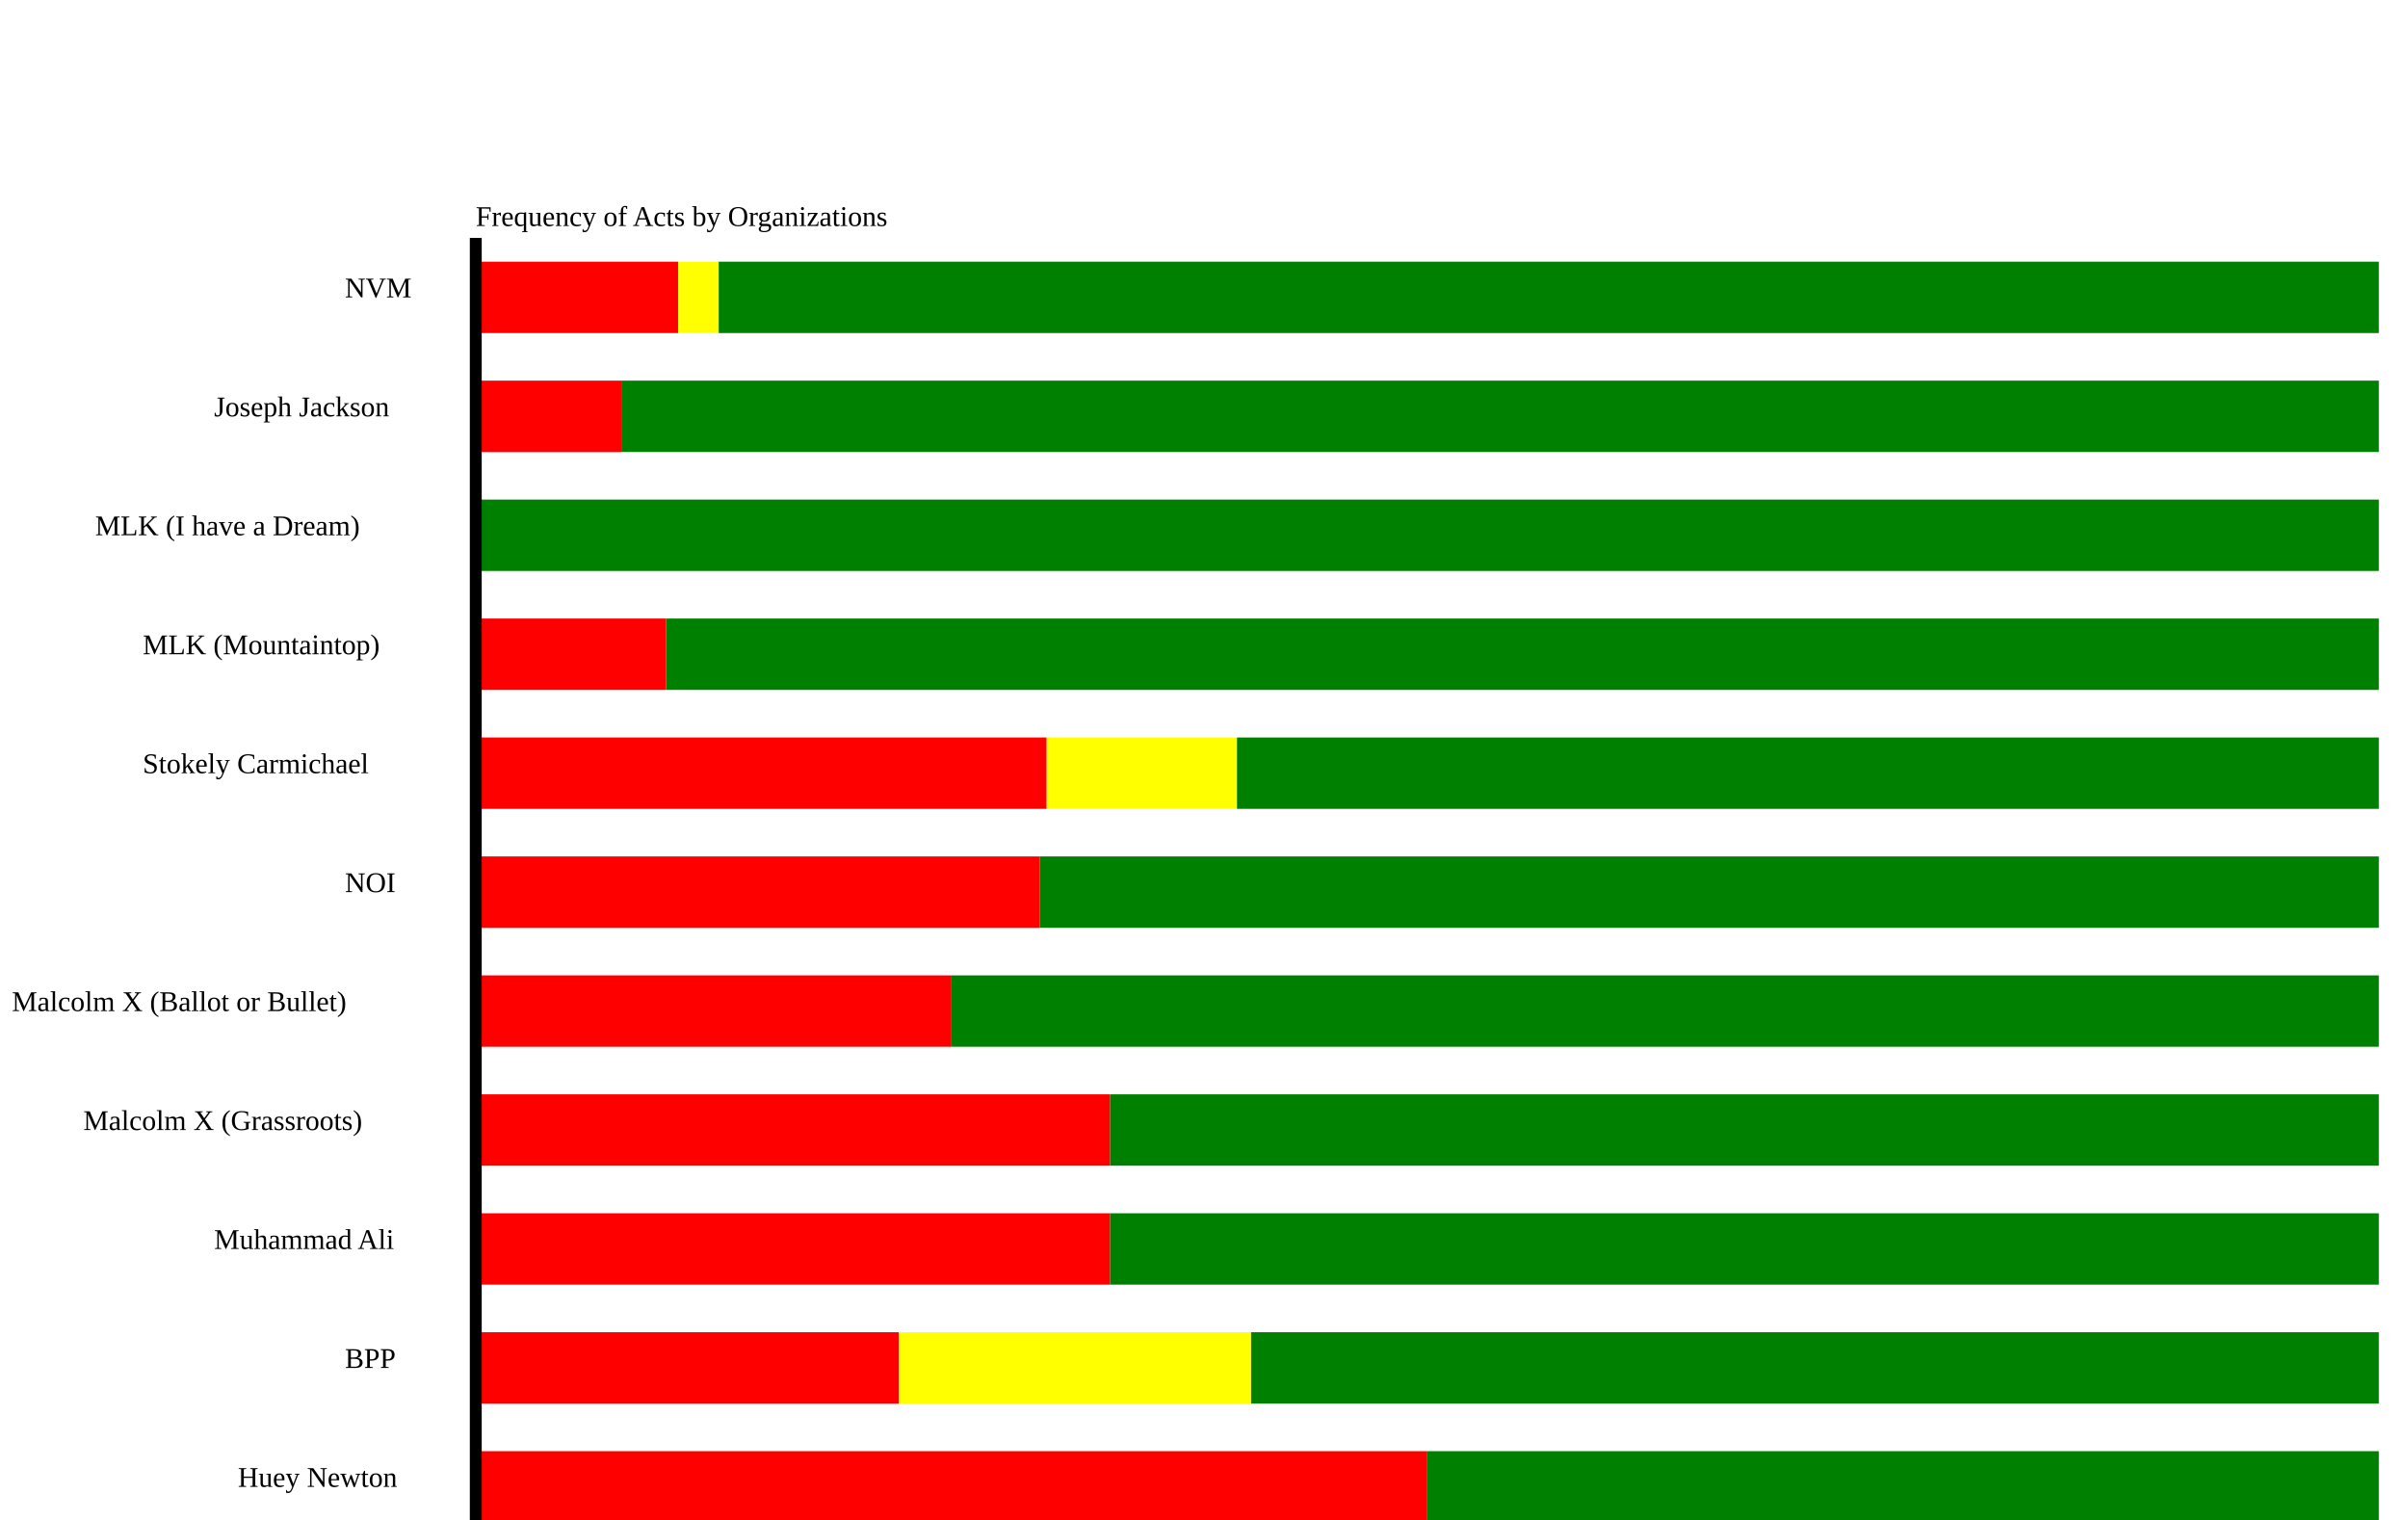
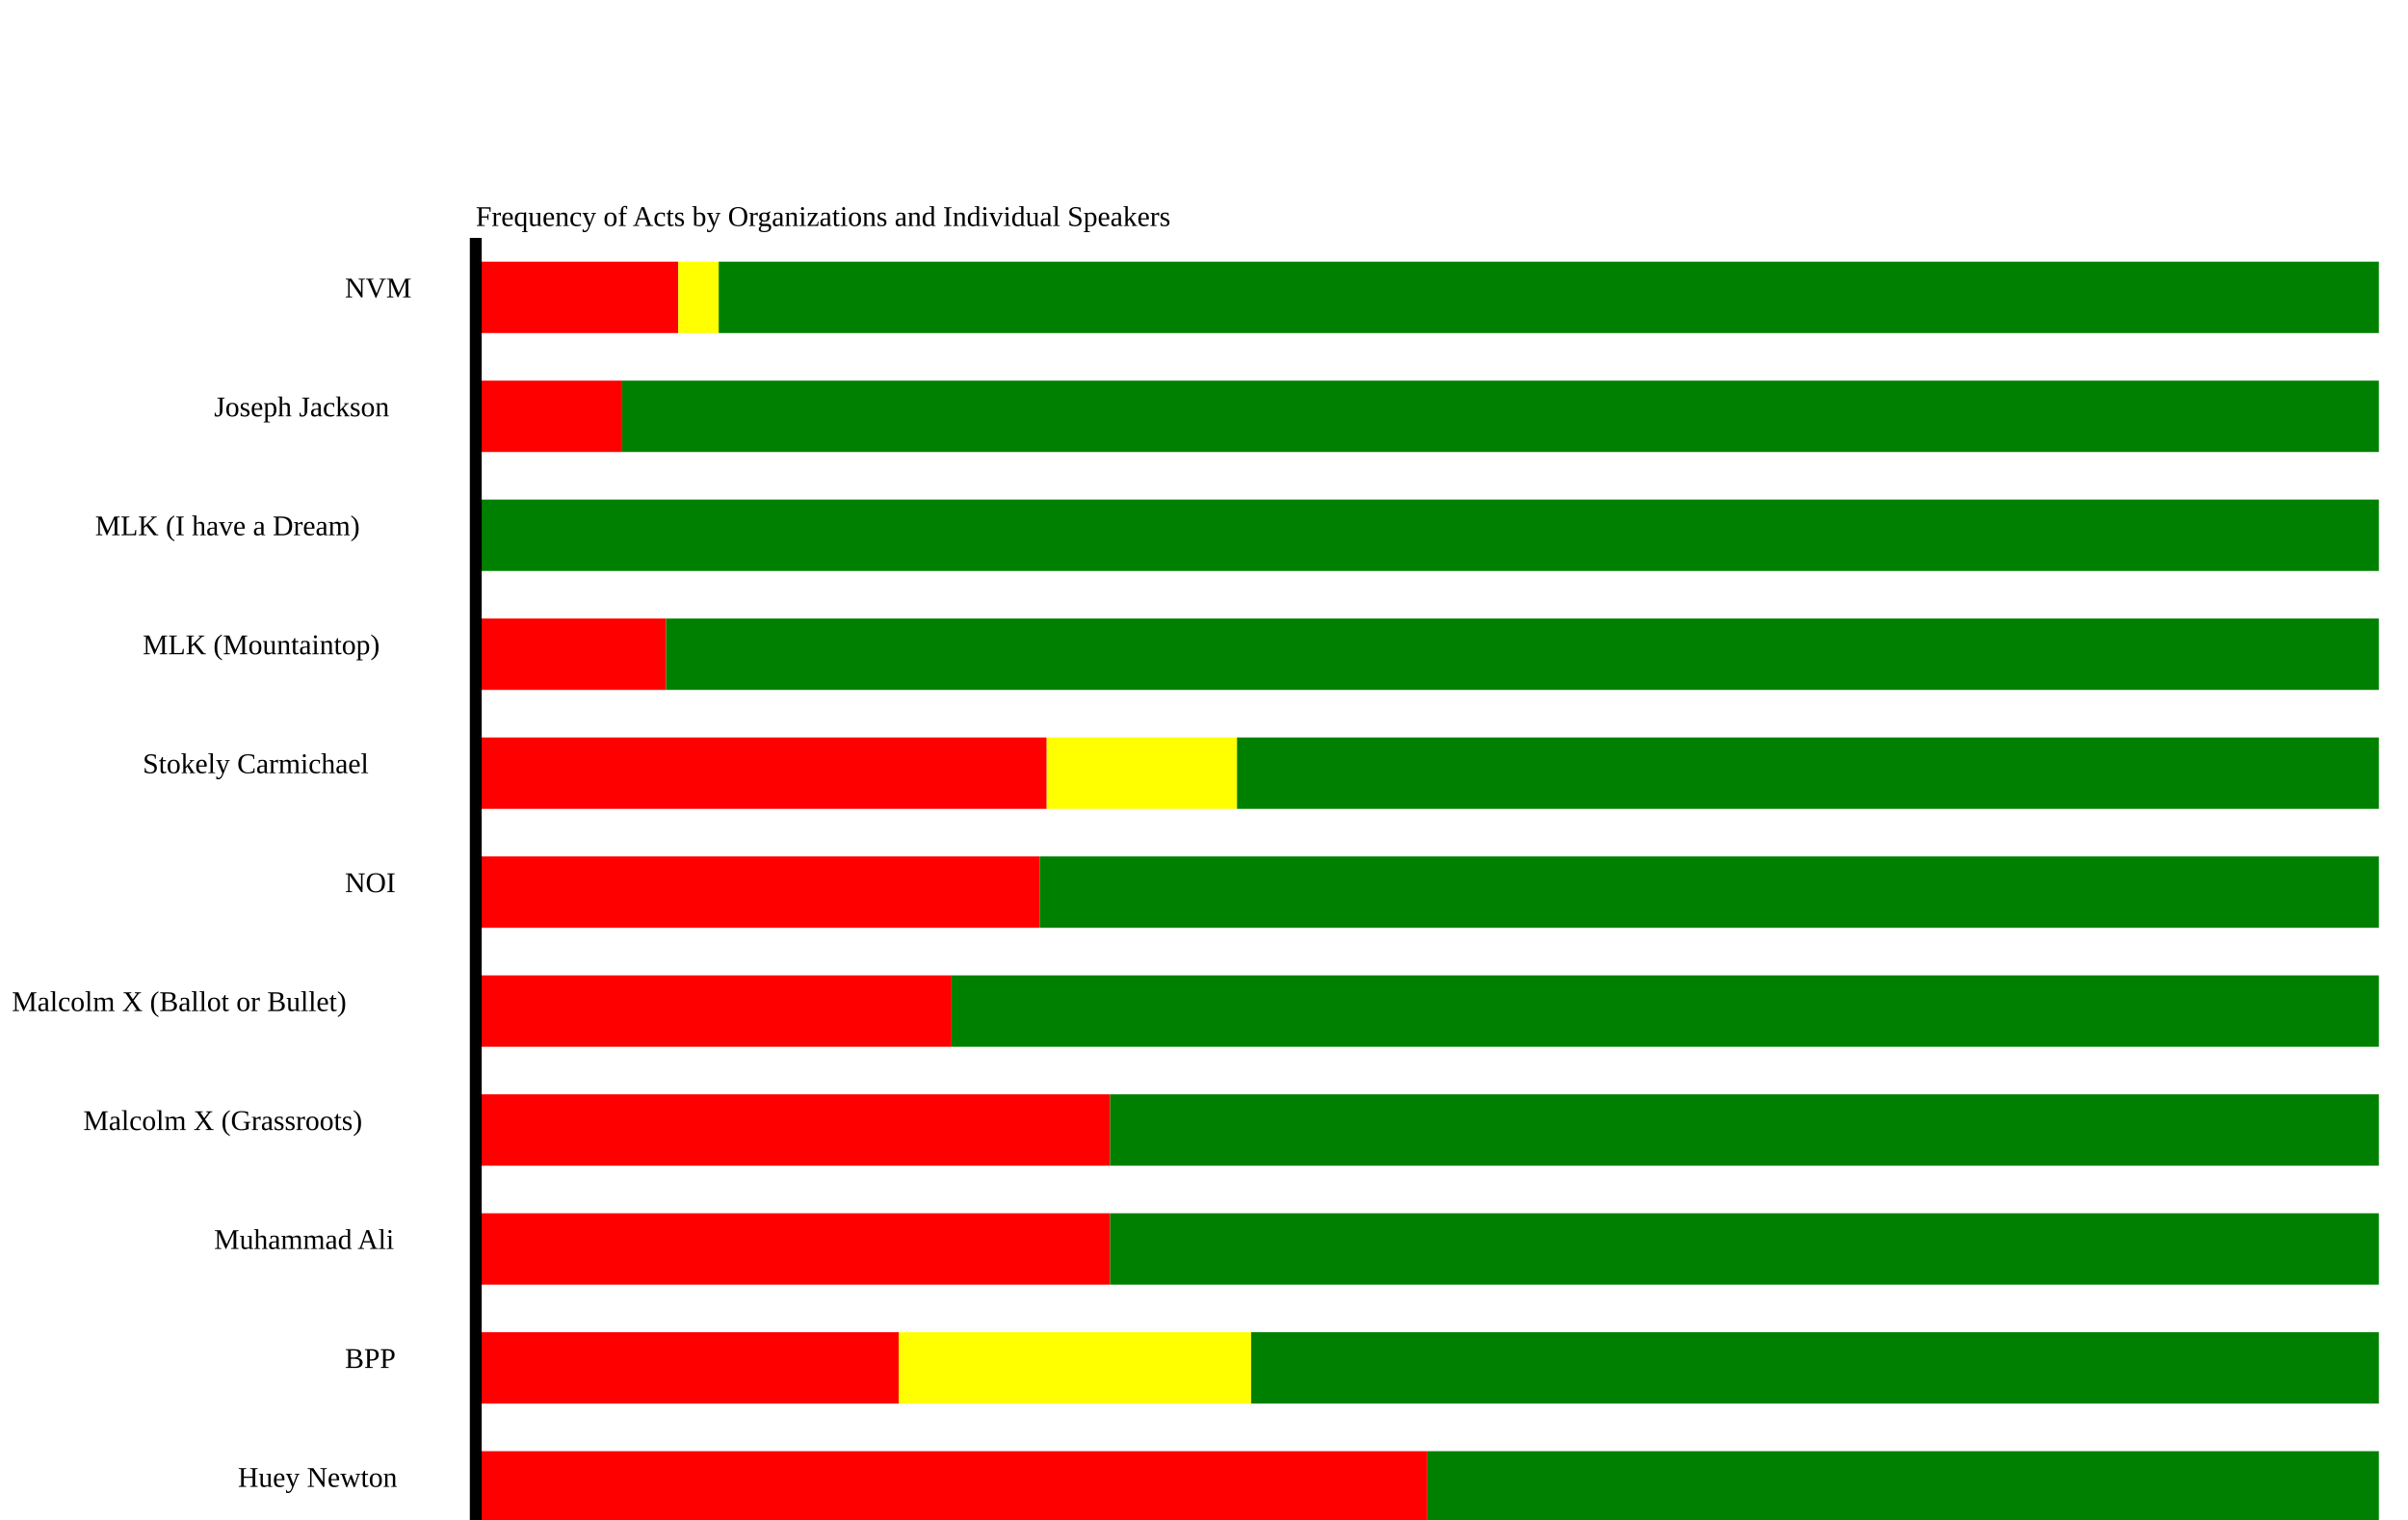
<svg xmlns="http://www.w3.org/2000/svg" viewbox="0 0 1100 550">
  <g transform="translate(200,100)">
    <g>
-       <text x="0" y="-5" font-family="" font-size="" fill="">Frequency of Acts by Organizations</text>
+       <text x="0" y="-5" font-family="" font-size="" fill="">Frequency of Acts by Organizations and Individual Speakers</text>
      <text x="-55" y="25">NVM</text>
      <text x="-110" y="75">Joseph Jackson</text>
      <text x="-160" y="125">MLK (I have a Dream)</text>
      <text x="-140" y="175">MLK (Mountaintop)</text>
      <text x="-140" y="225">Stokely Carmichael</text>
      <text x="-55" y="275">NOI</text>
      <text x="-195" y="325">Malcolm X (Ballot or Bullet)</text>
      <text x="-165" y="375">Malcolm X (Grassroots)</text>
      <text x="-110" y="425">Muhammad Ali</text>
      <text x="-55" y="475">BPP</text>
      <text x="-100" y="525">Huey Newton</text>
      <text x="-100" y="575">Fred Hampton</text>
    </g>
    <g>
      <line x1="0" y1="25" x2="85.106" y2="25" stroke-width="30" stroke="red" />
      <line x1="85.106" y1="25" x2="102.128" y2="25" stroke-width="30" stroke="yellow" />
      <line x1="102.128" y1="25" x2="800" y2="25" stroke-width="30" stroke="green" />
      <line x1="0" y1="75" x2="61.538" y2="75" stroke-width="30" stroke="red" />
      <line x1="61.538" y1="75" x2="61.538" y2="75" stroke-width="30" stroke="yellow" />
      <line x1="61.538" y1="75" x2="800" y2="75" stroke-width="30" stroke="green" />
      <line x1="0" y1="125" x2="0" y2="125" stroke-width="30" stroke="red" />
      <line x1="0" y1="125" x2="0" y2="125" stroke-width="30" stroke="yellow" />
      <line x1="0" y1="125" x2="800" y2="125" stroke-width="30" stroke="green" />
      <line x1="0" y1="175" x2="80" y2="175" stroke-width="30" stroke="red" />
      <line x1="80" y1="175" x2="80" y2="175" stroke-width="30" stroke="yellow" />
      <line x1="80" y1="175" x2="800" y2="175" stroke-width="30" stroke="green" />
      <line x1="0" y1="225" x2="240" y2="225" stroke-width="30" stroke="red" />
      <line x1="240" y1="225" x2="320" y2="225" stroke-width="30" stroke="yellow" />
      <line x1="320" y1="225" x2="800" y2="225" stroke-width="30" stroke="green" />
      <line x1="0" y1="275" x2="237.037" y2="275" stroke-width="30" stroke="red" />
      <line x1="237.037" y1="275" x2="237.037" y2="275" stroke-width="30" stroke="yellow" />
      <line x1="237.037" y1="275" x2="800" y2="275" stroke-width="30" stroke="green" />
      <line x1="0" y1="325" x2="200" y2="325" stroke-width="30" stroke="red" />
      <line x1="200" y1="325" x2="200" y2="325" stroke-width="30" stroke="yellow" />
      <line x1="200" y1="325" x2="800" y2="325" stroke-width="30" stroke="green" />
      <line x1="0" y1="375" x2="266.667" y2="375" stroke-width="30" stroke="red" />
      <line x1="266.667" y1="375" x2="266.667" y2="375" stroke-width="30" stroke="yellow" />
      <line x1="266.667" y1="375" x2="800" y2="375" stroke-width="30" stroke="green" />
      <line x1="0" y1="425" x2="266.667" y2="425" stroke-width="30" stroke="red" />
      <line x1="266.667" y1="425" x2="266.667" y2="425" stroke-width="30" stroke="yellow" />
      <line x1="266.667" y1="425" x2="800" y2="425" stroke-width="30" stroke="green" />
      <line x1="0" y1="475" x2="177.778" y2="475" stroke-width="30" stroke="red" />
      <line x1="177.778" y1="475" x2="325.926" y2="475" stroke-width="30" stroke="yellow" />
      <line x1="325.926" y1="475" x2="800" y2="475" stroke-width="30" stroke="green" />
      <line x1="0" y1="525" x2="400" y2="525" stroke-width="30" stroke="red" />
      <line x1="400" y1="525" x2="400" y2="525" stroke-width="30" stroke="yellow" />
      <line x1="400" y1="525" x2="800" y2="525" stroke-width="30" stroke="green" />
      <line x1="0" y1="575" x2="160" y2="575" stroke-width="30" stroke="red" />
      <line x1="160" y1="575" x2="320" y2="575" stroke-width="30" stroke="yellow" />
      <line x1="320" y1="575" x2="800" y2="575" stroke-width="30" stroke="green" />
      <line x1="0" y1="0" x2="0" y2="600" stroke-width="5" stroke="black" />
      <line x1="-2" y1="600" x2="800" y2="600" stroke-width="5" stroke="black" />
      <line x1="200" y1="595" x2="200" y2="605" stroke-width="3" stroke="black" />
+       <line x1="400" y1="595" x2="400" y2="605" stroke-width="3" stroke="black" />
+       <line x1="600" y1="595" x2="600" y2="605" stroke-width="3" stroke="black" />
+       <line x1="800" y1="595" x2="800" y2="605" stroke-width="3" stroke="black" />
      <text x="190" y="625">25%</text>
-       <line x1="400" y1="595" x2="400" y2="605" stroke-width="3" stroke="black" />
      <text x="390" y="625">50%</text>
-       <line x1="600" y1="595" x2="600" y2="605" stroke-width="3" stroke="black" />
      <text x="590" y="625">75%</text>
-       <line x1="800" y1="595" x2="800" y2="605" stroke-width="3" stroke="black" />
      <text x="790" y="625">100%</text>
    </g>
  </g>
</svg>
